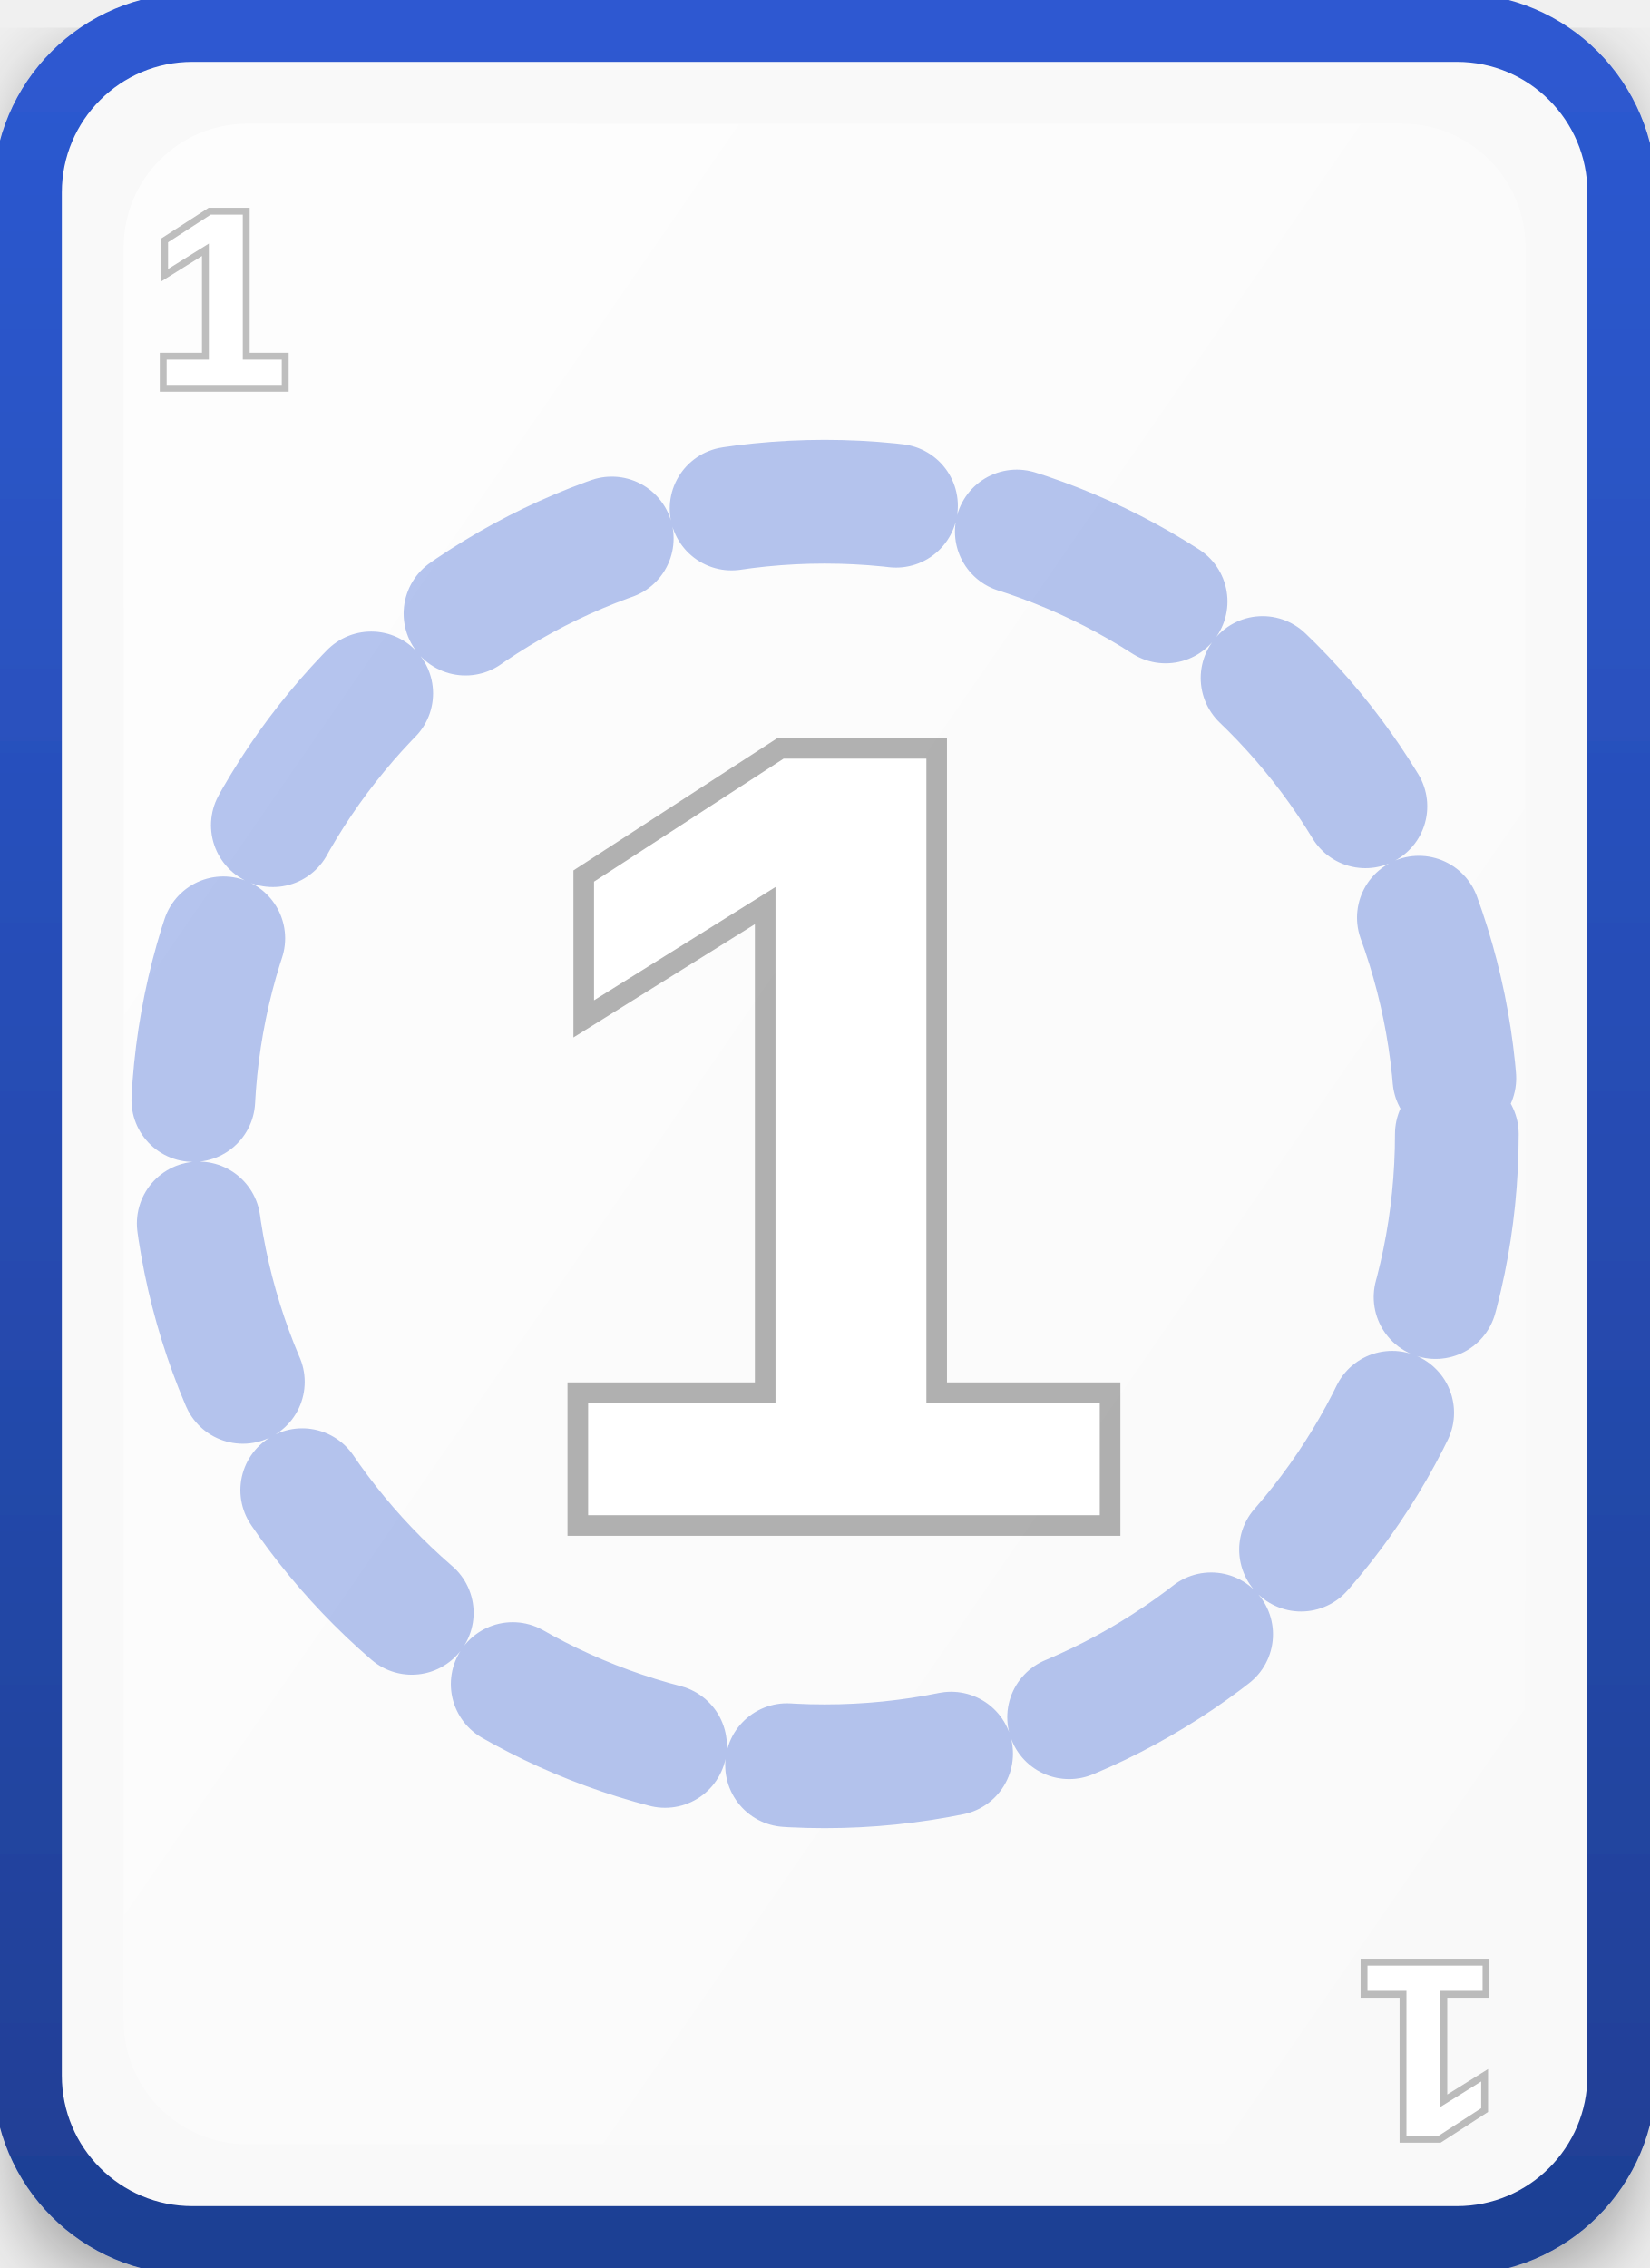
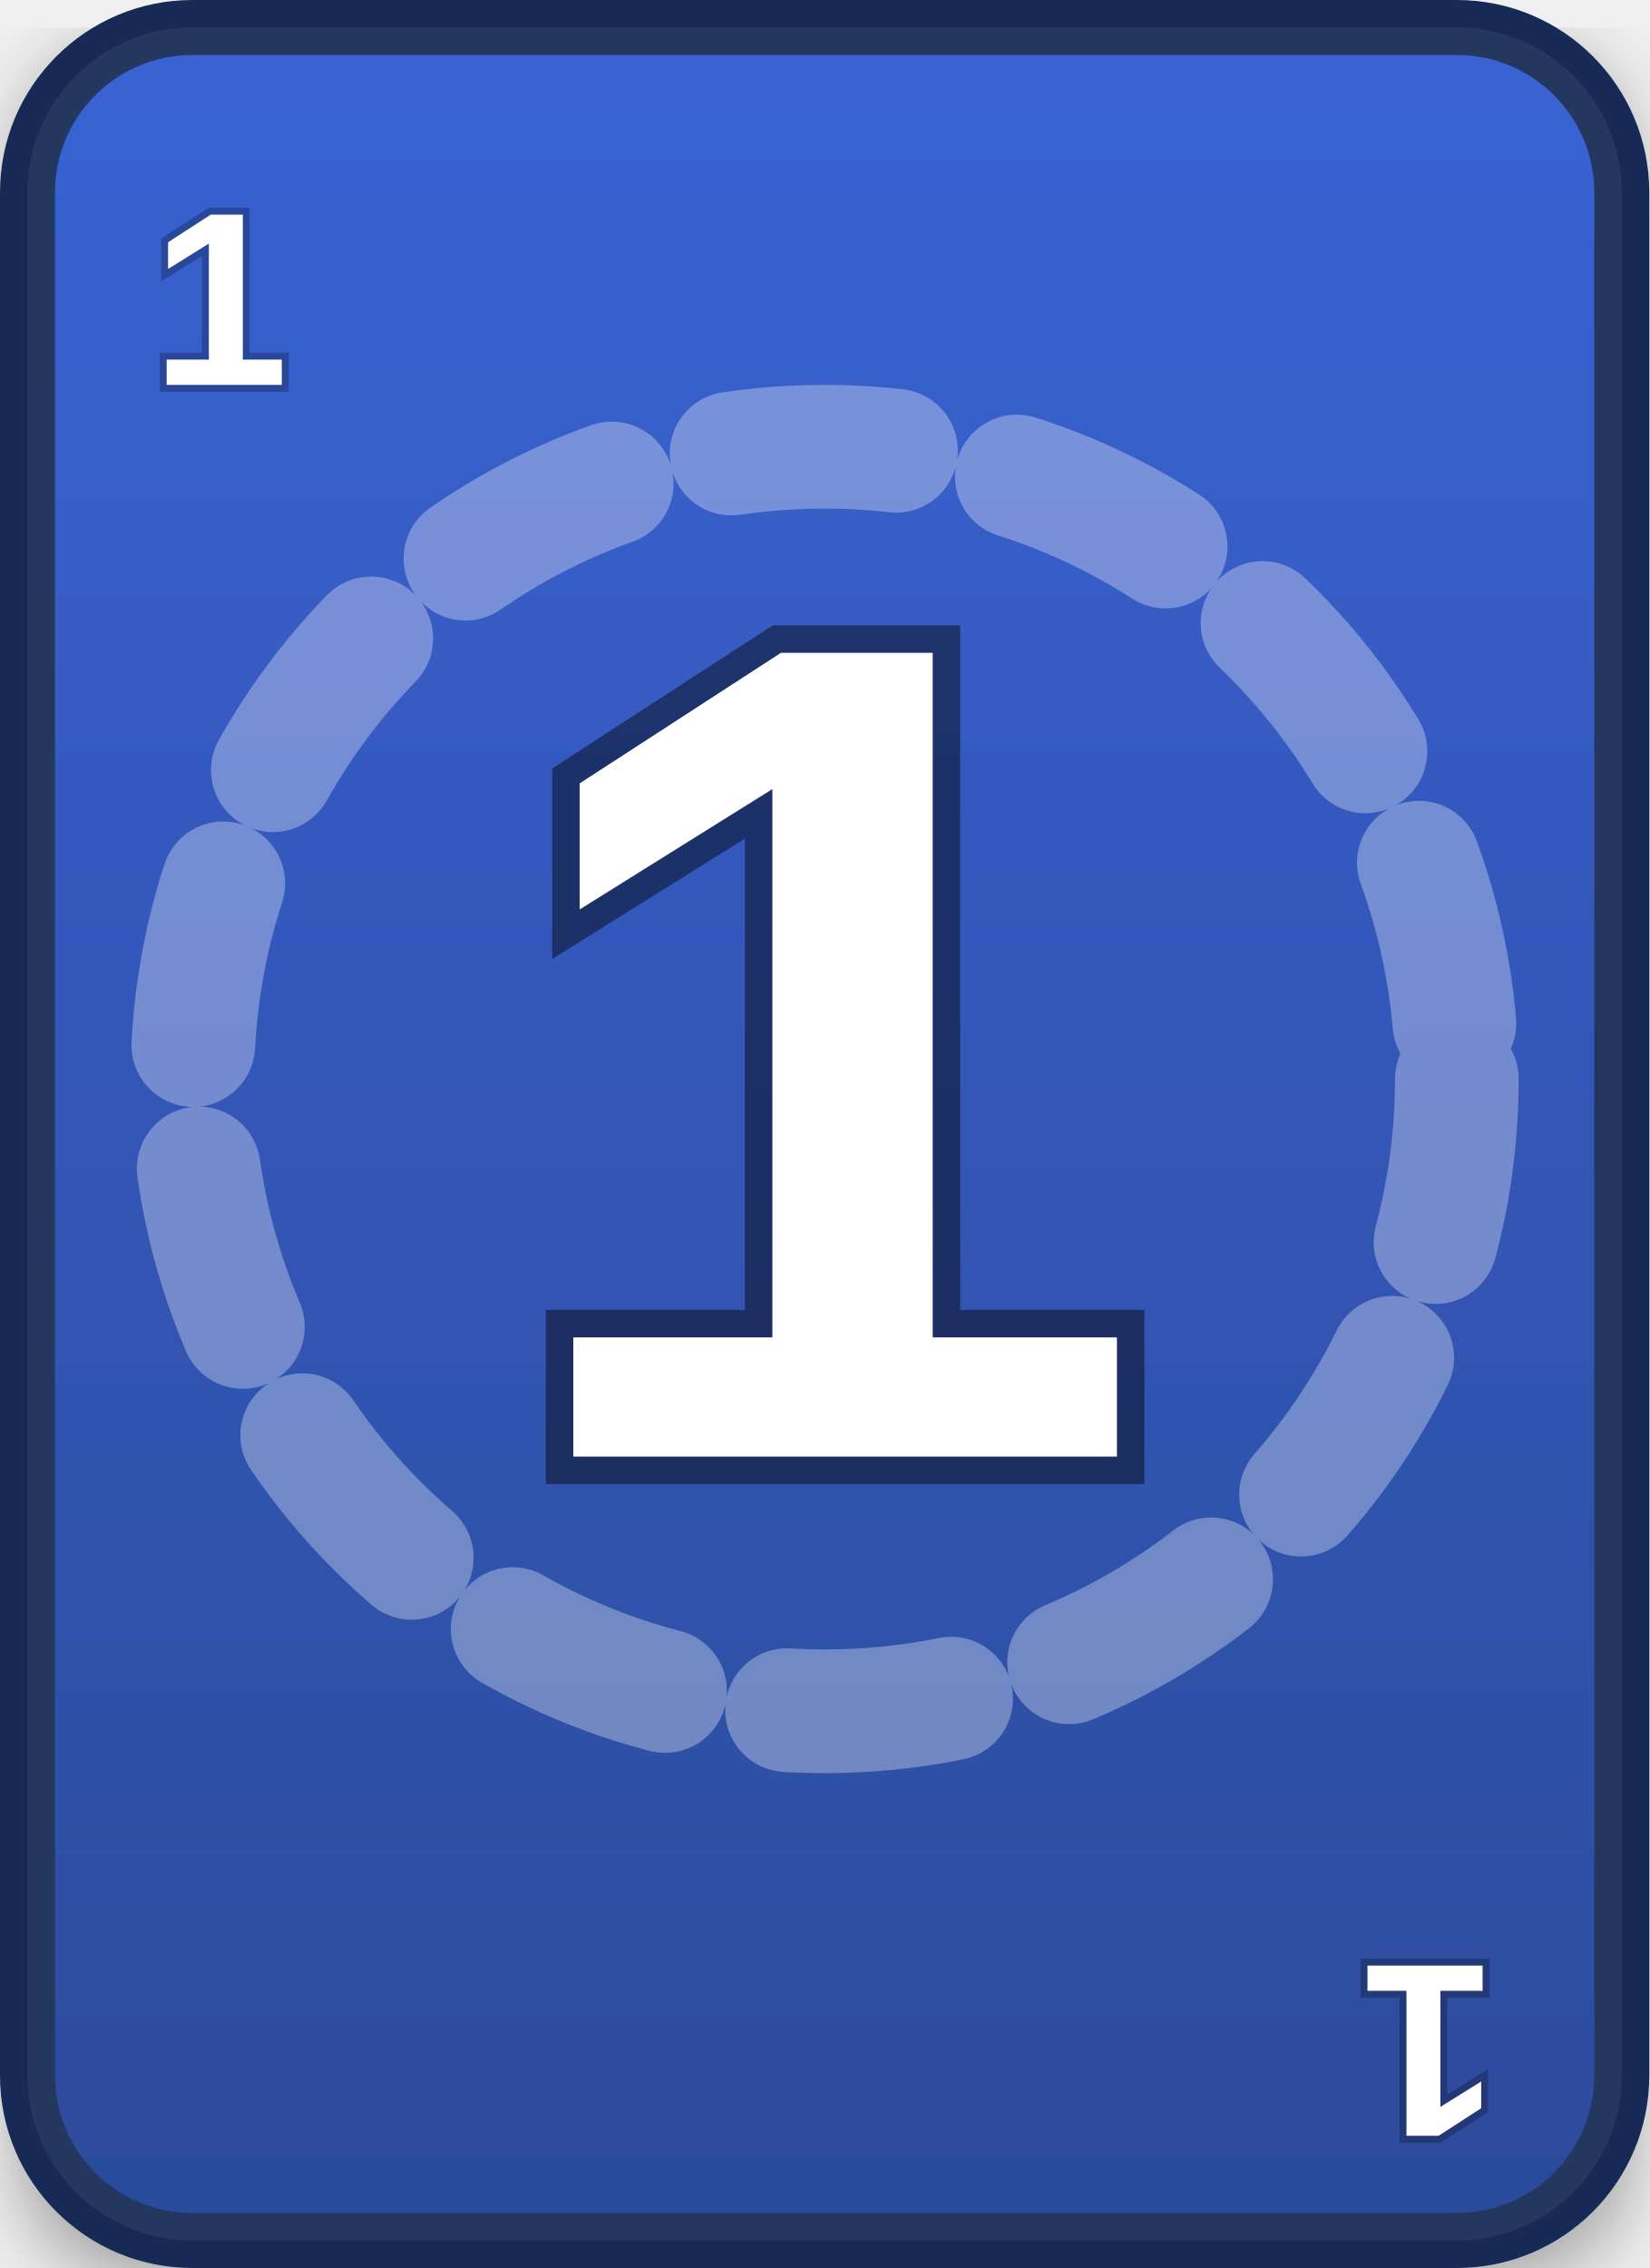
- <svg xmlns="http://www.w3.org/2000/svg" viewBox="0 0 240 330" width="240" height="330" shape-rendering="geometricPrecision" text-rendering="geometricPrecision">
+ <svg xmlns="http://www.w3.org/2000/svg" viewBox="0 0 240 330" width="240" height="330">
  <defs>
-     <linearGradient id="grad_blue_1" x1="0" y1="0" x2="0" y2="1">
+     <linearGradient id="grad_blue_1_filled" x1="0" y1="0" x2="0" y2="1">
      <stop offset="0%" stop-color="#2d59d1" />
      <stop offset="100%" stop-color="#1f3f94" />
-     </linearGradient>
-     <linearGradient id="inner_blue_1" x1="0" y1="0" x2="1" y2="1">
-       <stop offset="0%" stop-color="#ffffff" stop-opacity="0.75" />
-       <stop offset="100%" stop-color="#ffffff" stop-opacity="0" />
    </linearGradient>
    <filter id="shadow" x="-10%" y="-10%" width="120%" height="120%">
      <feDropShadow dx="0" dy="4" stdDeviation="6" flood-color="rgba(0,0,0,0.35)" />
    </filter>
  </defs>
-   <rect x="4" y="4" rx="24" ry="24" width="232" height="322" fill="#f9f9f9" stroke="url(#grad_blue_1)" stroke-width="10" filter="url(#shadow)" />
-   <rect x="18" y="18" rx="18" ry="18" width="204" height="294" fill="url(#inner_blue_1)" />
-   <circle cx="120" cy="165" r="92" fill="none" stroke="#2d59d1" stroke-width="18" stroke-linecap="round" stroke-dasharray="24 18" opacity="0.35" />
+   <rect x="4" y="4" rx="24" ry="24" width="232" height="322" fill="url(#grad_blue_1_filled)" stroke="#142a54" stroke-width="8" filter="url(#shadow)" />
+   <rect x="4" y="4" rx="24" ry="24" width="232" height="322" fill="rgba(255,255,255,0.06)" />
+   <circle cx="120" cy="157" r="92" fill="none" stroke="rgba(255,255,255,0.32)" stroke-width="18" stroke-linecap="round" stroke-dasharray="24 18" />
  <g font-family="Arial, sans-serif" font-size="36" font-weight="700" fill="#ffffff" stroke="rgba(0,0,0,0.25)" stroke-width="2" paint-order="stroke" text-anchor="middle">
    <text x="32" y="56">1</text>
    <text x="208" y="286" transform="rotate(180 208 286)">1</text>
  </g>
-   <g font-family="Arial, sans-serif" font-size="160" font-weight="800" fill="#ffffff" stroke="rgba(0,0,0,0.3)" stroke-width="6" paint-order="stroke" text-anchor="middle" dominant-baseline="central">
-     <text x="120" y="165">1</text>
+   <g font-family="Arial, sans-serif" font-size="170" font-weight="900" fill="#ffffff" stroke="rgba(0,0,0,0.45)" stroke-width="8" paint-order="stroke" text-anchor="middle" dominant-baseline="central">
+     <text x="120" y="153">1</text>
  </g>
</svg>
